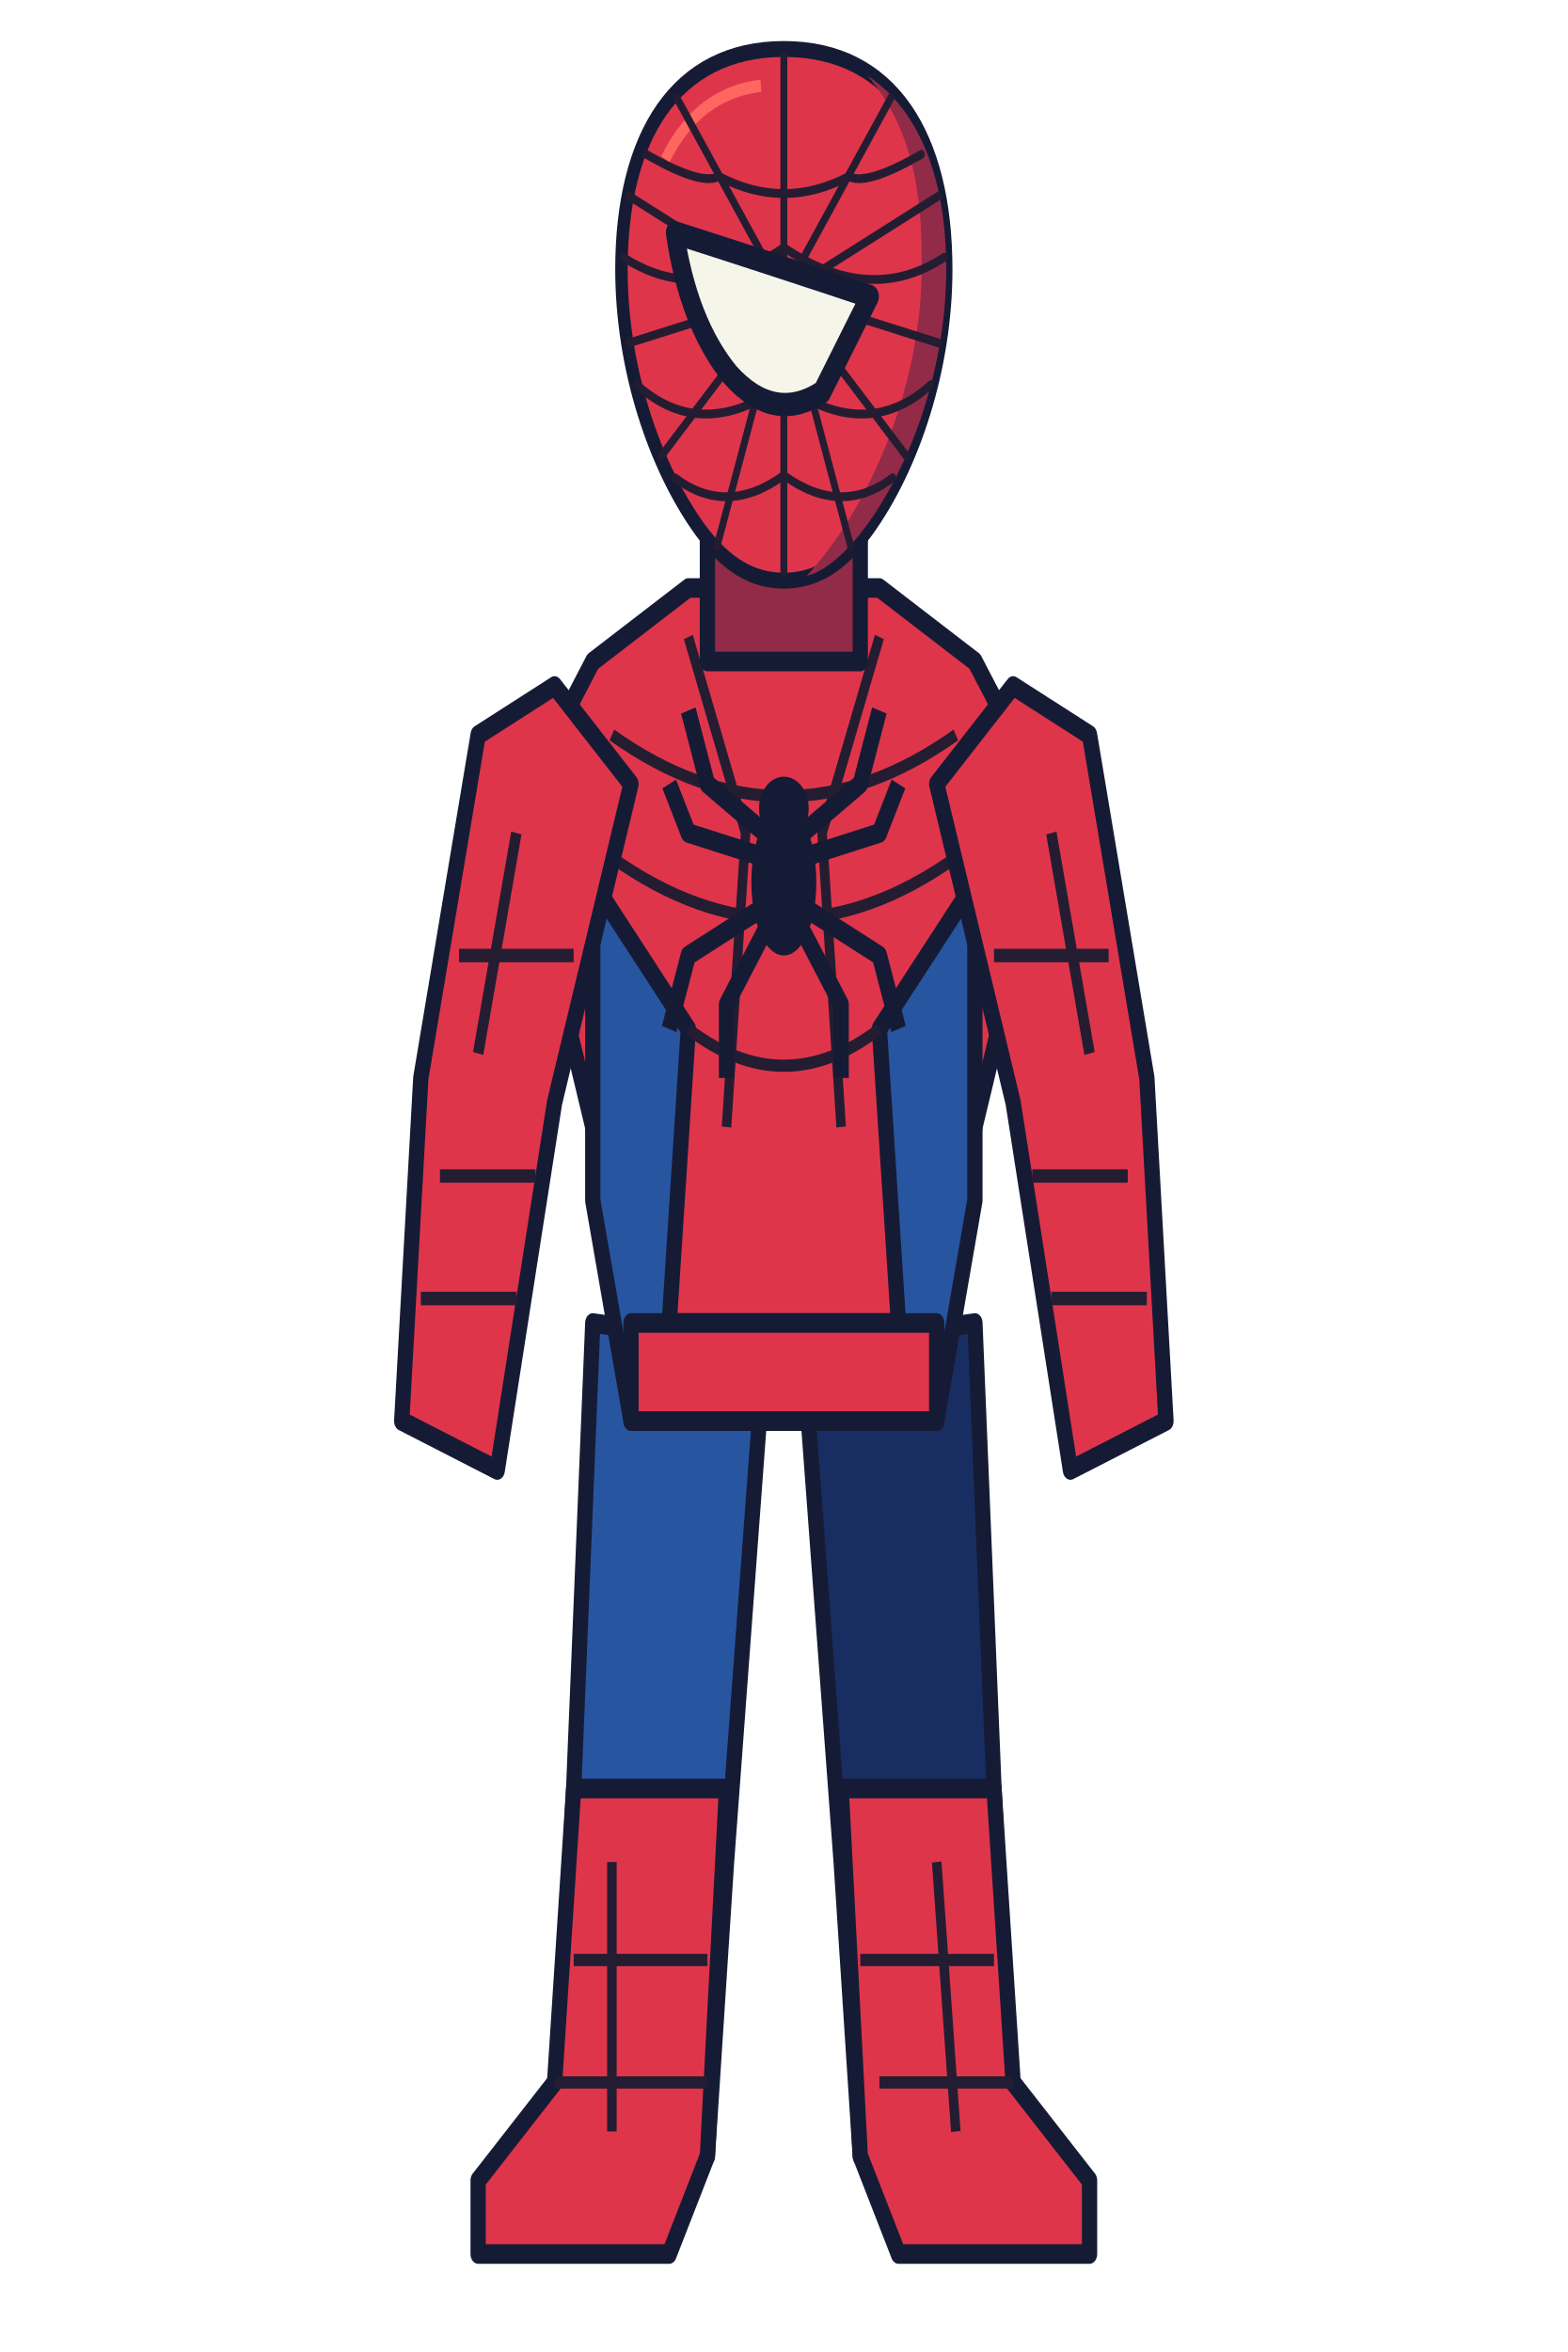
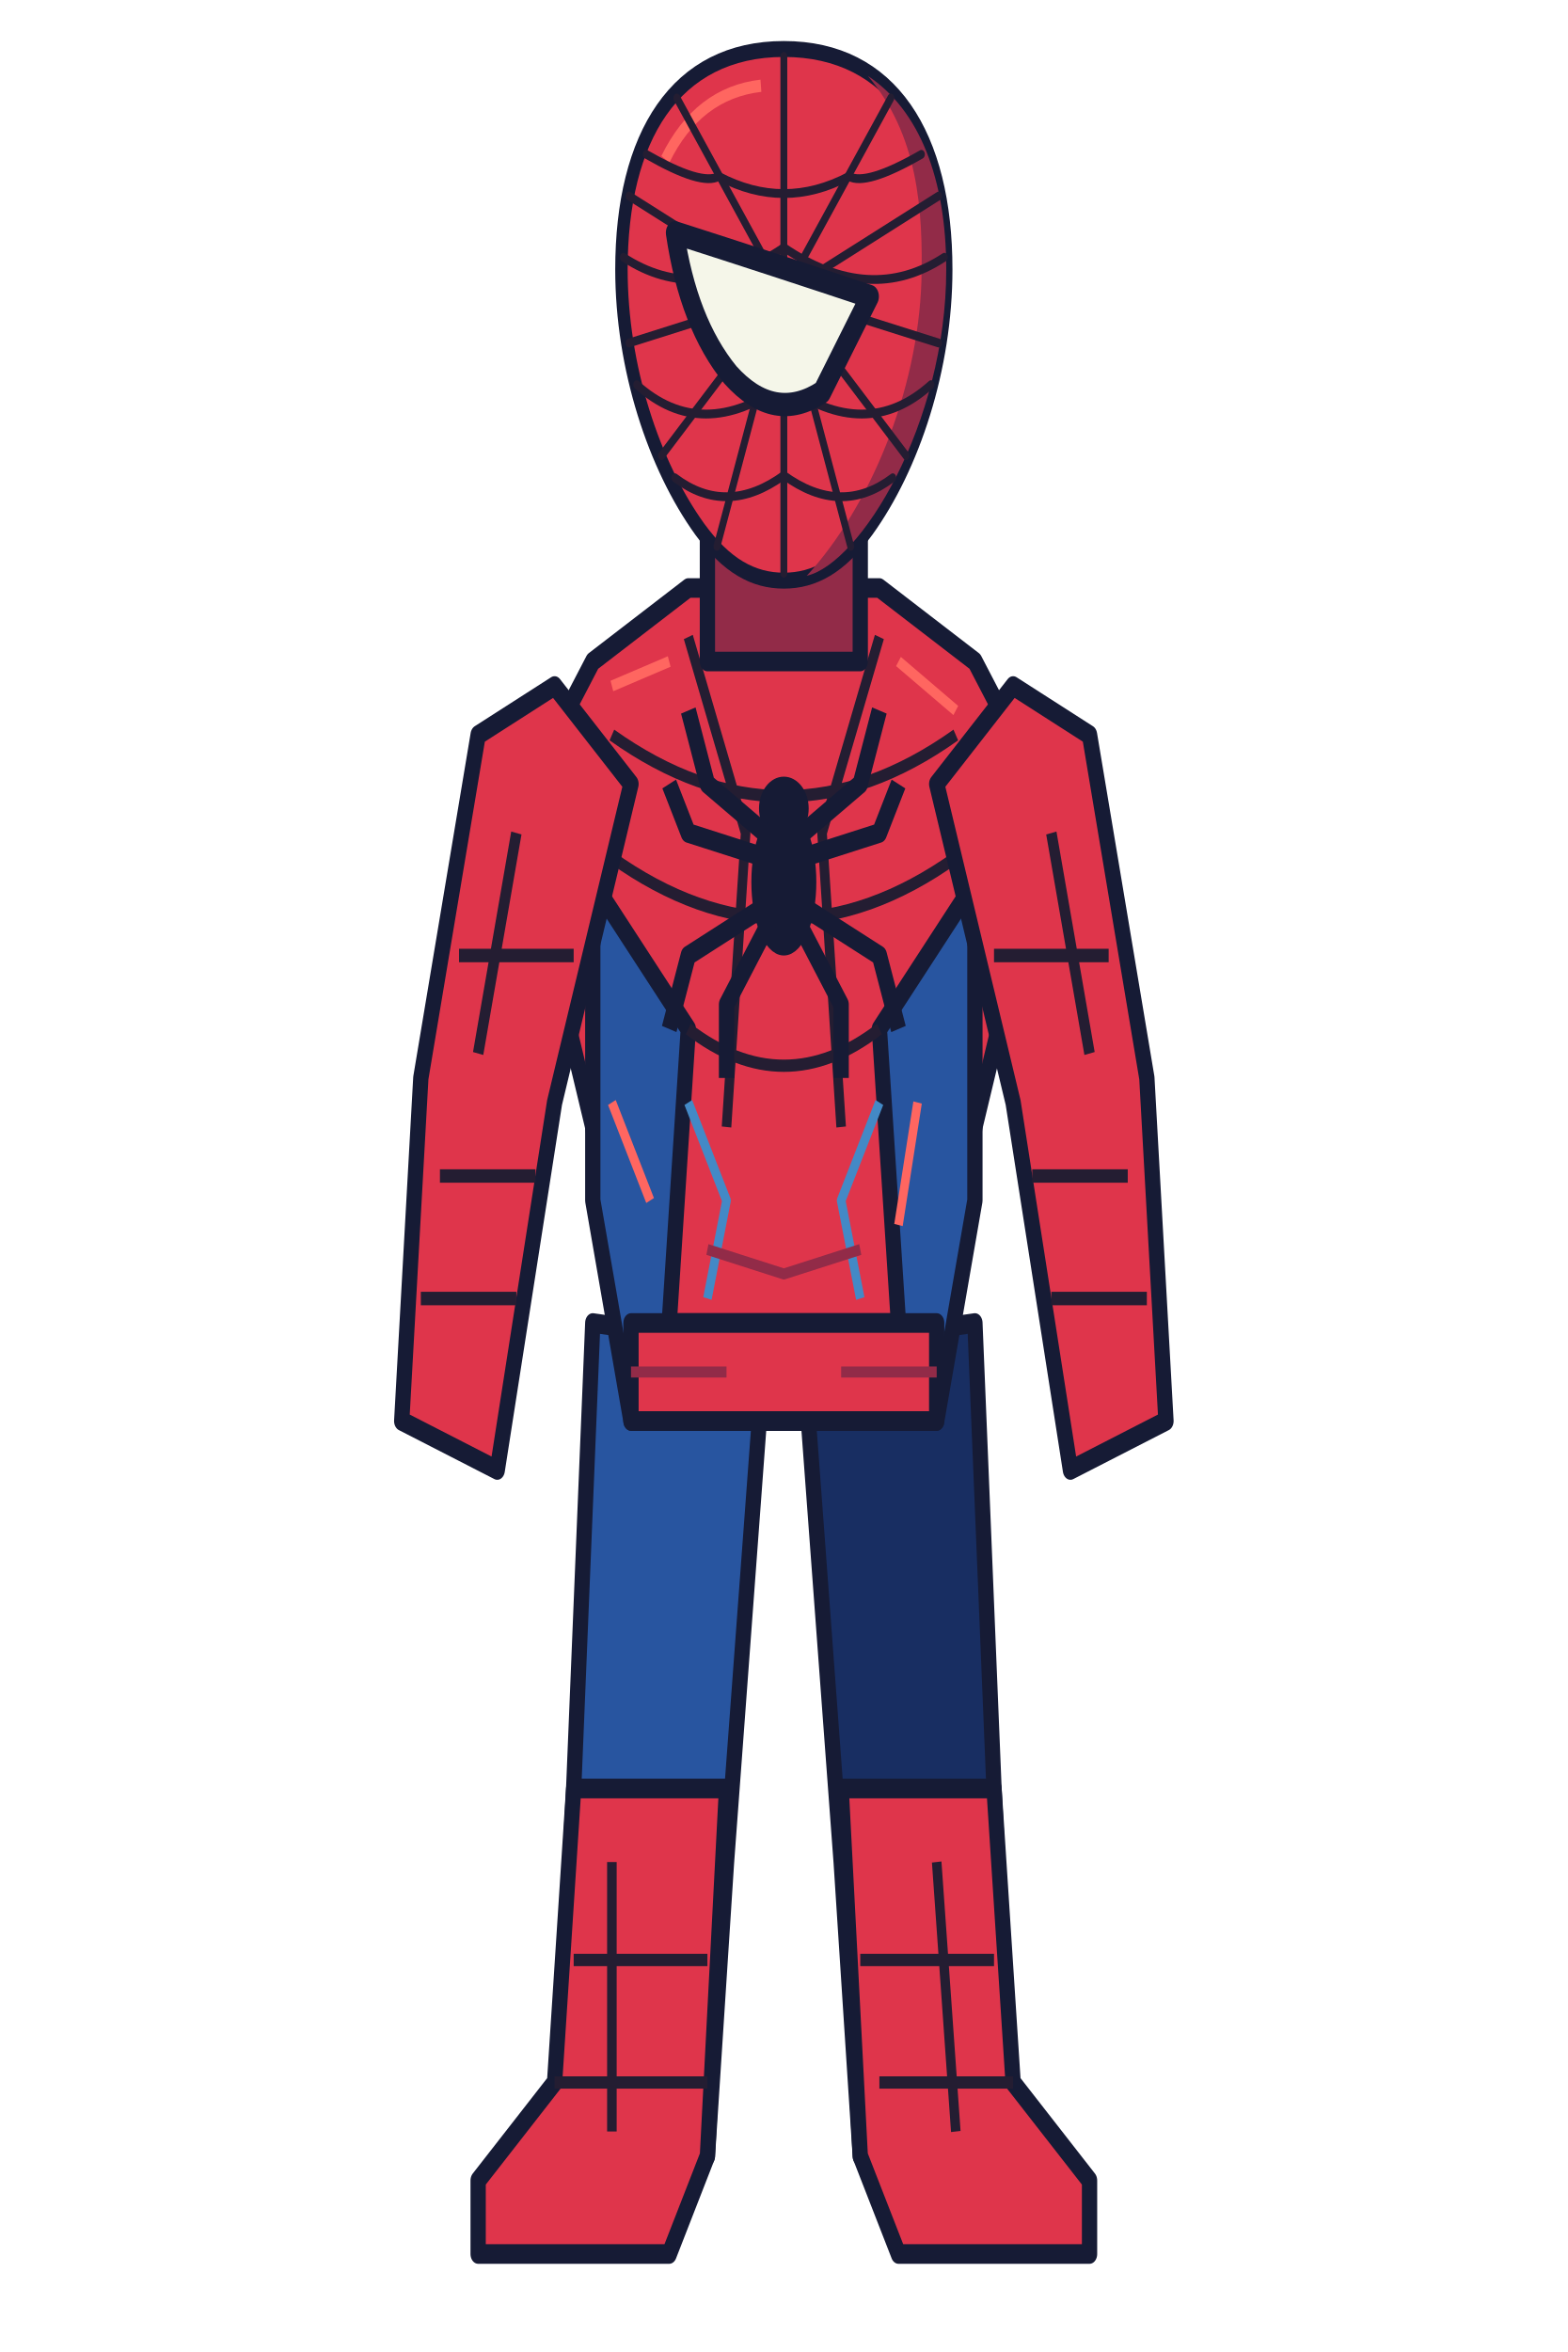
<svg xmlns="http://www.w3.org/2000/svg" viewBox="0 0 64 96" width="64" height="96" role="img" aria-label="Spider-Man" shape-rendering="geometricPrecision">
  <g stroke="#161b35" stroke-width=".8" stroke-linejoin="round">
    <g transform="translate(32 0) scale(0.78 1) translate(-32 0)">
      <g transform="translate(0 0)">
        <path d="M22 54L31 55L29 76L28 88H20L21 73Z" fill="#2855a0" />
        <path d="M21 73H29L28 88L26 92H16V89L20 85Z" fill="#df354b" />
        <path d="M23 76L23 87M21 80H28M20 85H28" stroke="#241d32" fill="none" stroke-width=".5" />
      </g>
      <g transform="translate(0 0)">
        <path d="M33 55L42 54L43 73L44 88H36L35 76Z" fill="#182e62" />
        <path d="M35 73H43L44 85L48 89V92H38L36 88Z" fill="#df354b" />
        <path d="M40 76L41 87M36 80H43M37 85H44" stroke="#241d32" fill="none" stroke-width=".5" />
      </g>
      <path d="M22 27L27 24H37L42 27L46 33L42 46L40 57H24L22 46L18 33Z" fill="#df354b" />
      <path d="M22 36L27 42L26 54H38L37 42L42 36V49L40 58H24L22 49Z" fill="#2855a0" />
      <path d="M24 54H40V58H24Z" fill="#df354b" />
      <path d="M27 26L30 34L29 46M37 26L34 34L35 46M23 30Q32 35 41 30M23 35Q32 40 41 35M27 42Q32 45 37 42" fill="none" stroke="#241d32" stroke-width=".5" />
+       <g fill="none" stroke-width=".45">
+         <path d="M23 28L26 27M38 27L41 29M23 45L25 49M39 45L38 50" stroke="#ff6660" />
+         <path d="M27 45L29 49L28 53M37 45L35 49L36 53" stroke="#4389c6" />
+         <path d="M28 51L32 52L36 51M24 56H29M35 56H40" stroke="#922b48" />
+       </g>
      <g transform="translate(32 36)">
        <g stroke="#161b35" fill="#161b35" stroke-width=".8">
          <ellipse cx="0" cy="0" rx="1.3" ry="2.6" />
          <circle cy="-3" r=".9" />
          <path d="M-1-2L-4-4L-5-7M1-2L4-4L5-7M-1-1L-5-2L-6-4M1-1L5-2L6-4M-1 1L-5 3L-6 6M1 1L5 3L6 6M-1 2L-3 5L-3 8M1 2L3 5L3 8" fill="none" />
        </g>
      </g>
      <path d="M20 28L16 30L13 44L12 58L17 60L20 45L24 32Z" fill="#df354b" />
      <path d="M44 28L48 30L51 44L52 58L47 60L44 45L40 32Z" fill="#df354b" />
      <path d="M18 34L16 43M46 34L48 43M15 39H21M43 39H49M14 48H19M45 48H50M13 53H18M46 53H51" fill="none" stroke="#241d32" stroke-width=".55" />
      <path d="M28 21H36V27H28Z" fill="#922b48" />
      <g transform="translate(32 2)">
        <g stroke="#161b35" stroke-width=".65" stroke-linejoin="round" shape-rendering="geometricPrecision">
          <path d="M0 0C-5.7 0-8.5 3.6-8.5 9C-8.5 13-6.8 17-4.4 19.6C-3 21.1-1.6 21.7 0 21.7C1.6 21.7 3 21.1 4.4 19.6C6.8 17 8.5 13 8.5 9C8.5 3.6 5.7 0 0 0Z" fill="#df354b" />
          <path d="M4.4 1.1C7 3.5 7.3 6.5 7.2 9.5C7 14 4.5 18.7 1.2 21.5C4 21 8.5 15.3 8.5 9C8.5 5.3 7.1 2.5 4.4 1.1Z" fill="#922b48" stroke="none" />
          <path d="M-6.2 4.5Q-4.5 1.8-1.2 1.5" stroke="#ff6660" stroke-width=".5" fill="none" />
          <g fill="none" stroke="#241d32" stroke-width=".36" stroke-linecap="round">
            <path d="M0 .3V21.4M-5.6 2L0 10L5.6 2M-8.1 6L0 10L8.1 6M-8.1 12L0 10L8.1 12M-6.4 16.6L0 10L6.4 16.6M-3.5 20.3L0 10L3.5 20.3" />
            <path d="M-7.2 4.3Q-4.3 5.6-3.4 5.2Q0 6.6 3.4 5.2Q4.3 5.6 7.2 4.3M-8.4 8.5Q-4.5 10.5 0 8.1Q4.5 10.5 8.4 8.5M-7.7 13.7Q-4.3 16.1 0 13.7Q4.3 16.1 7.7 13.7M-5.7 17.5Q-3 19.1 0 17.4Q3 19.1 5.7 17.5" />
          </g>
          <g fill="#f5f6e9" stroke-width=".95">
            <path d="M-5.7 7.5Q-.5 8.8 4.5 10.1L2 14Q-.5 15.3-2.8 13.3Q-5 11.2-5.7 7.5Z" />
          </g>
        </g>
      </g>
    </g>
  </g>
</svg>
